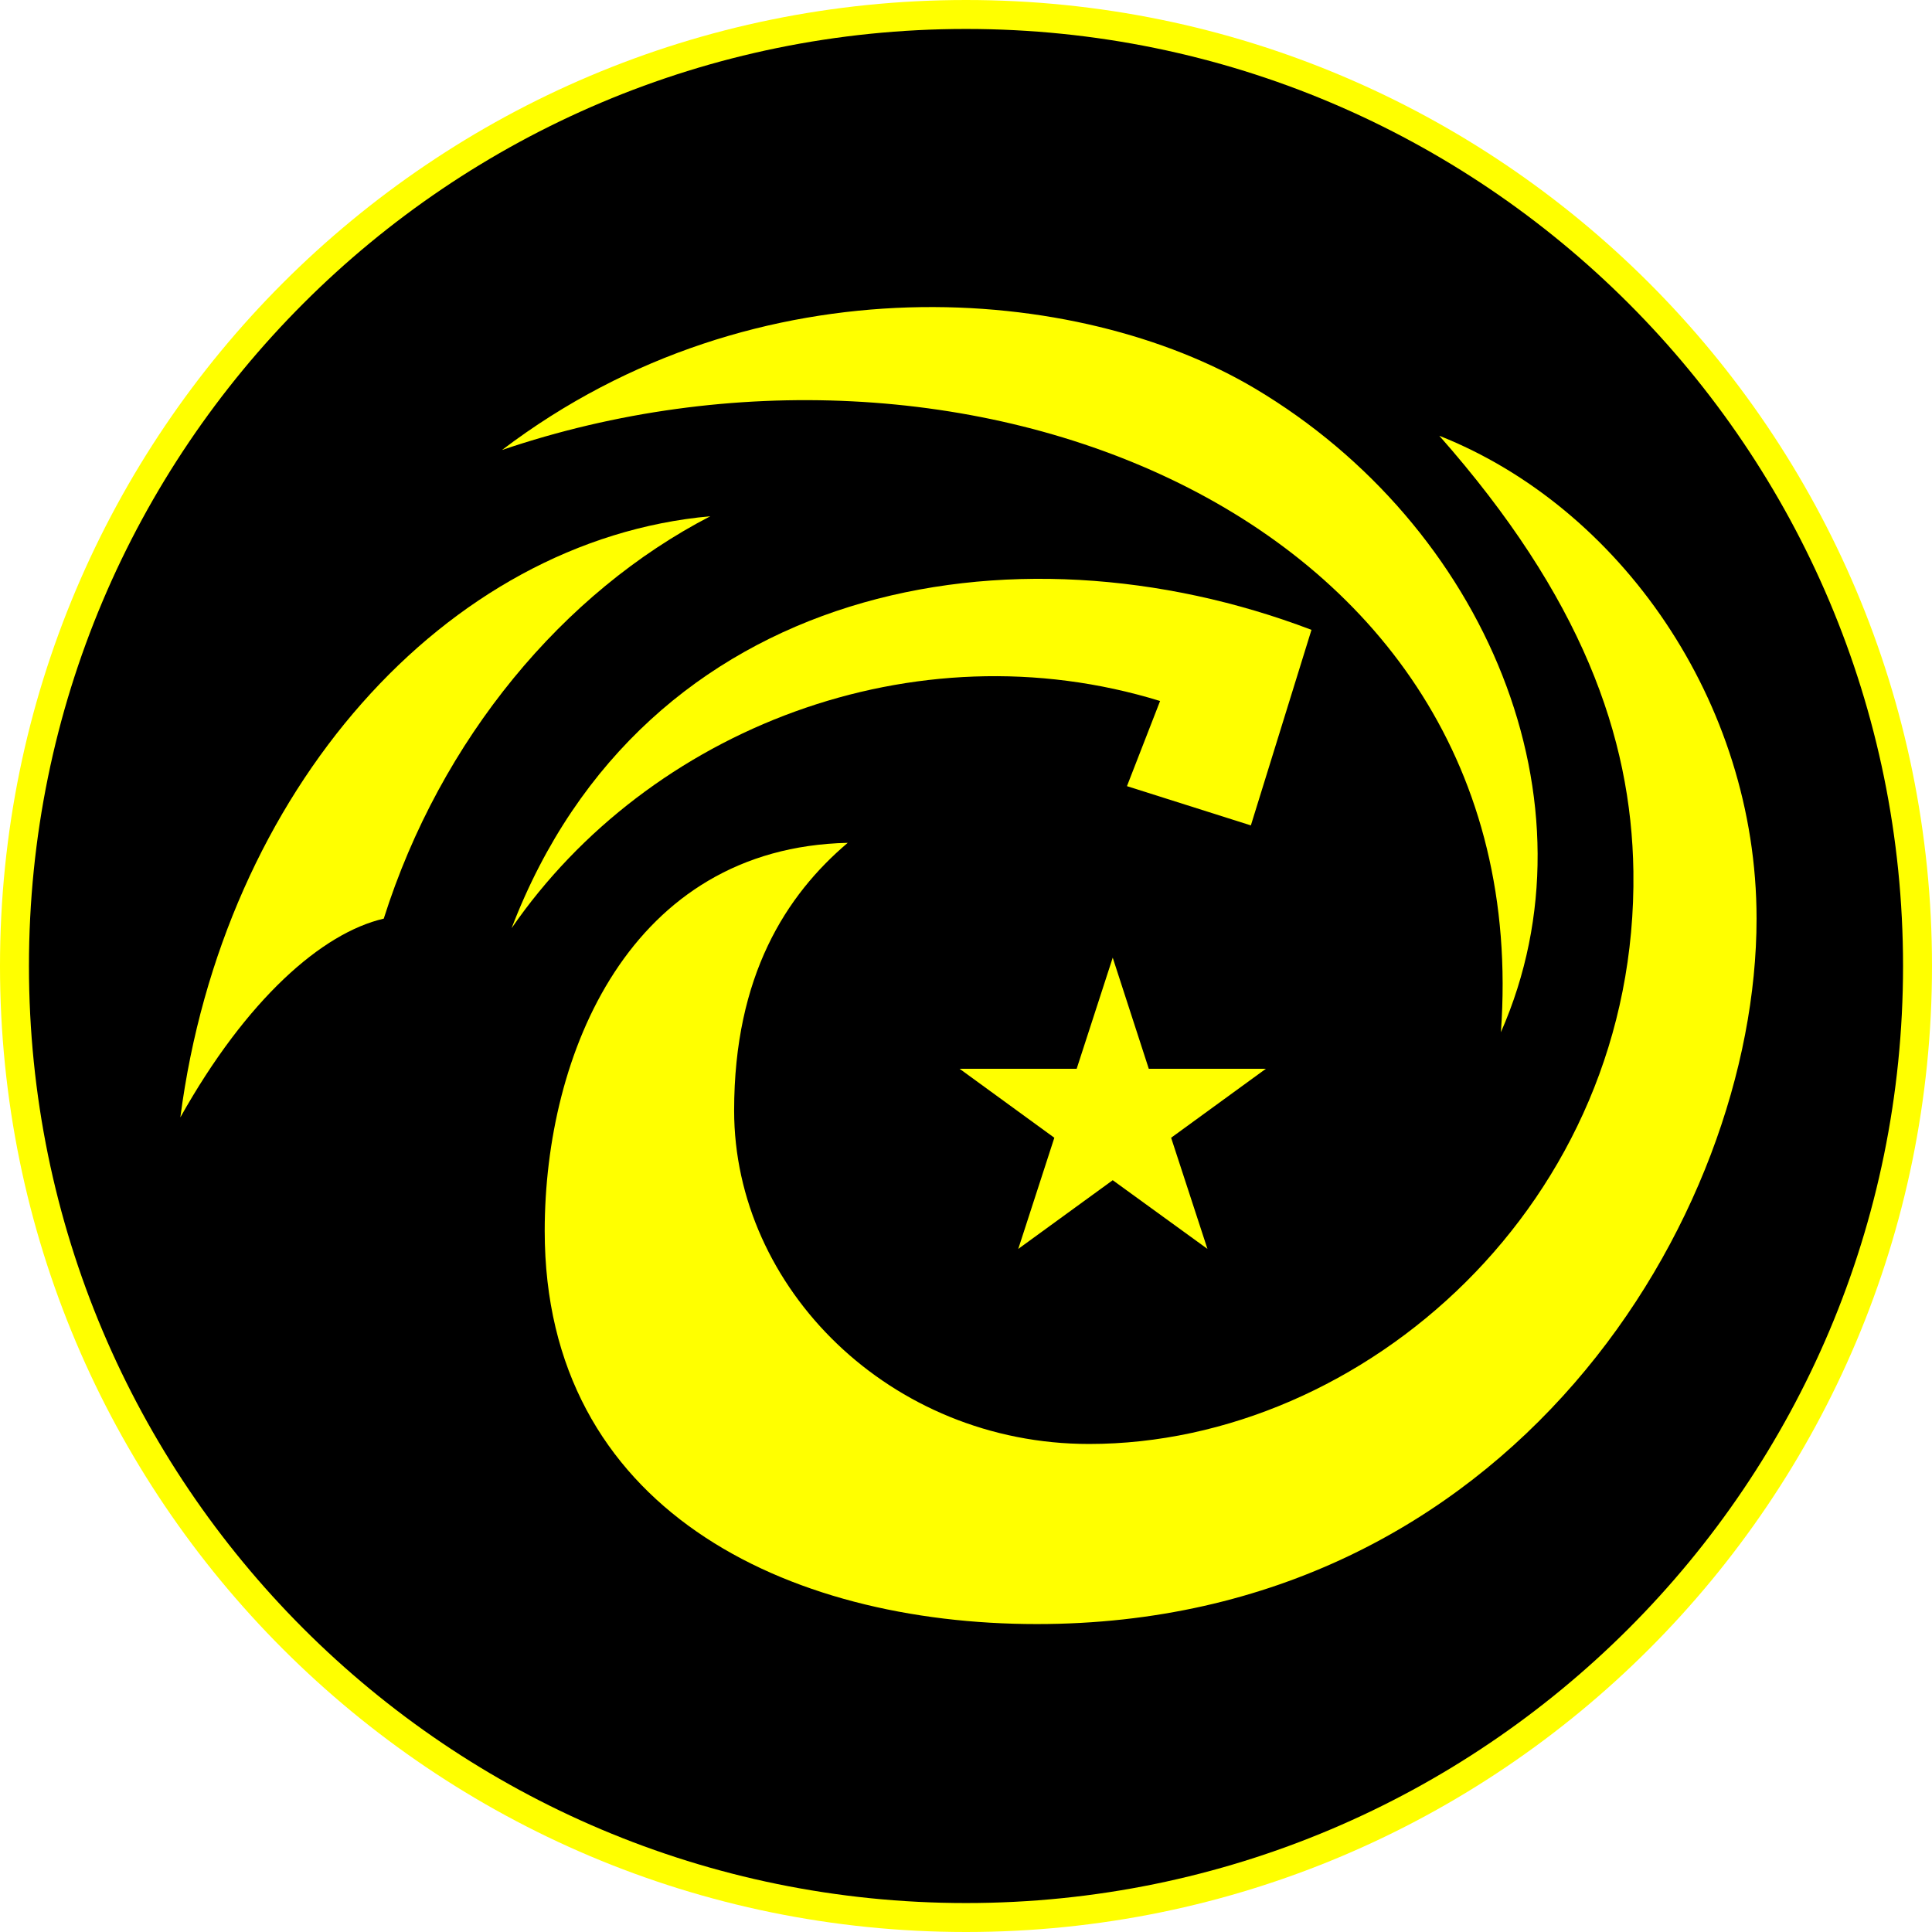
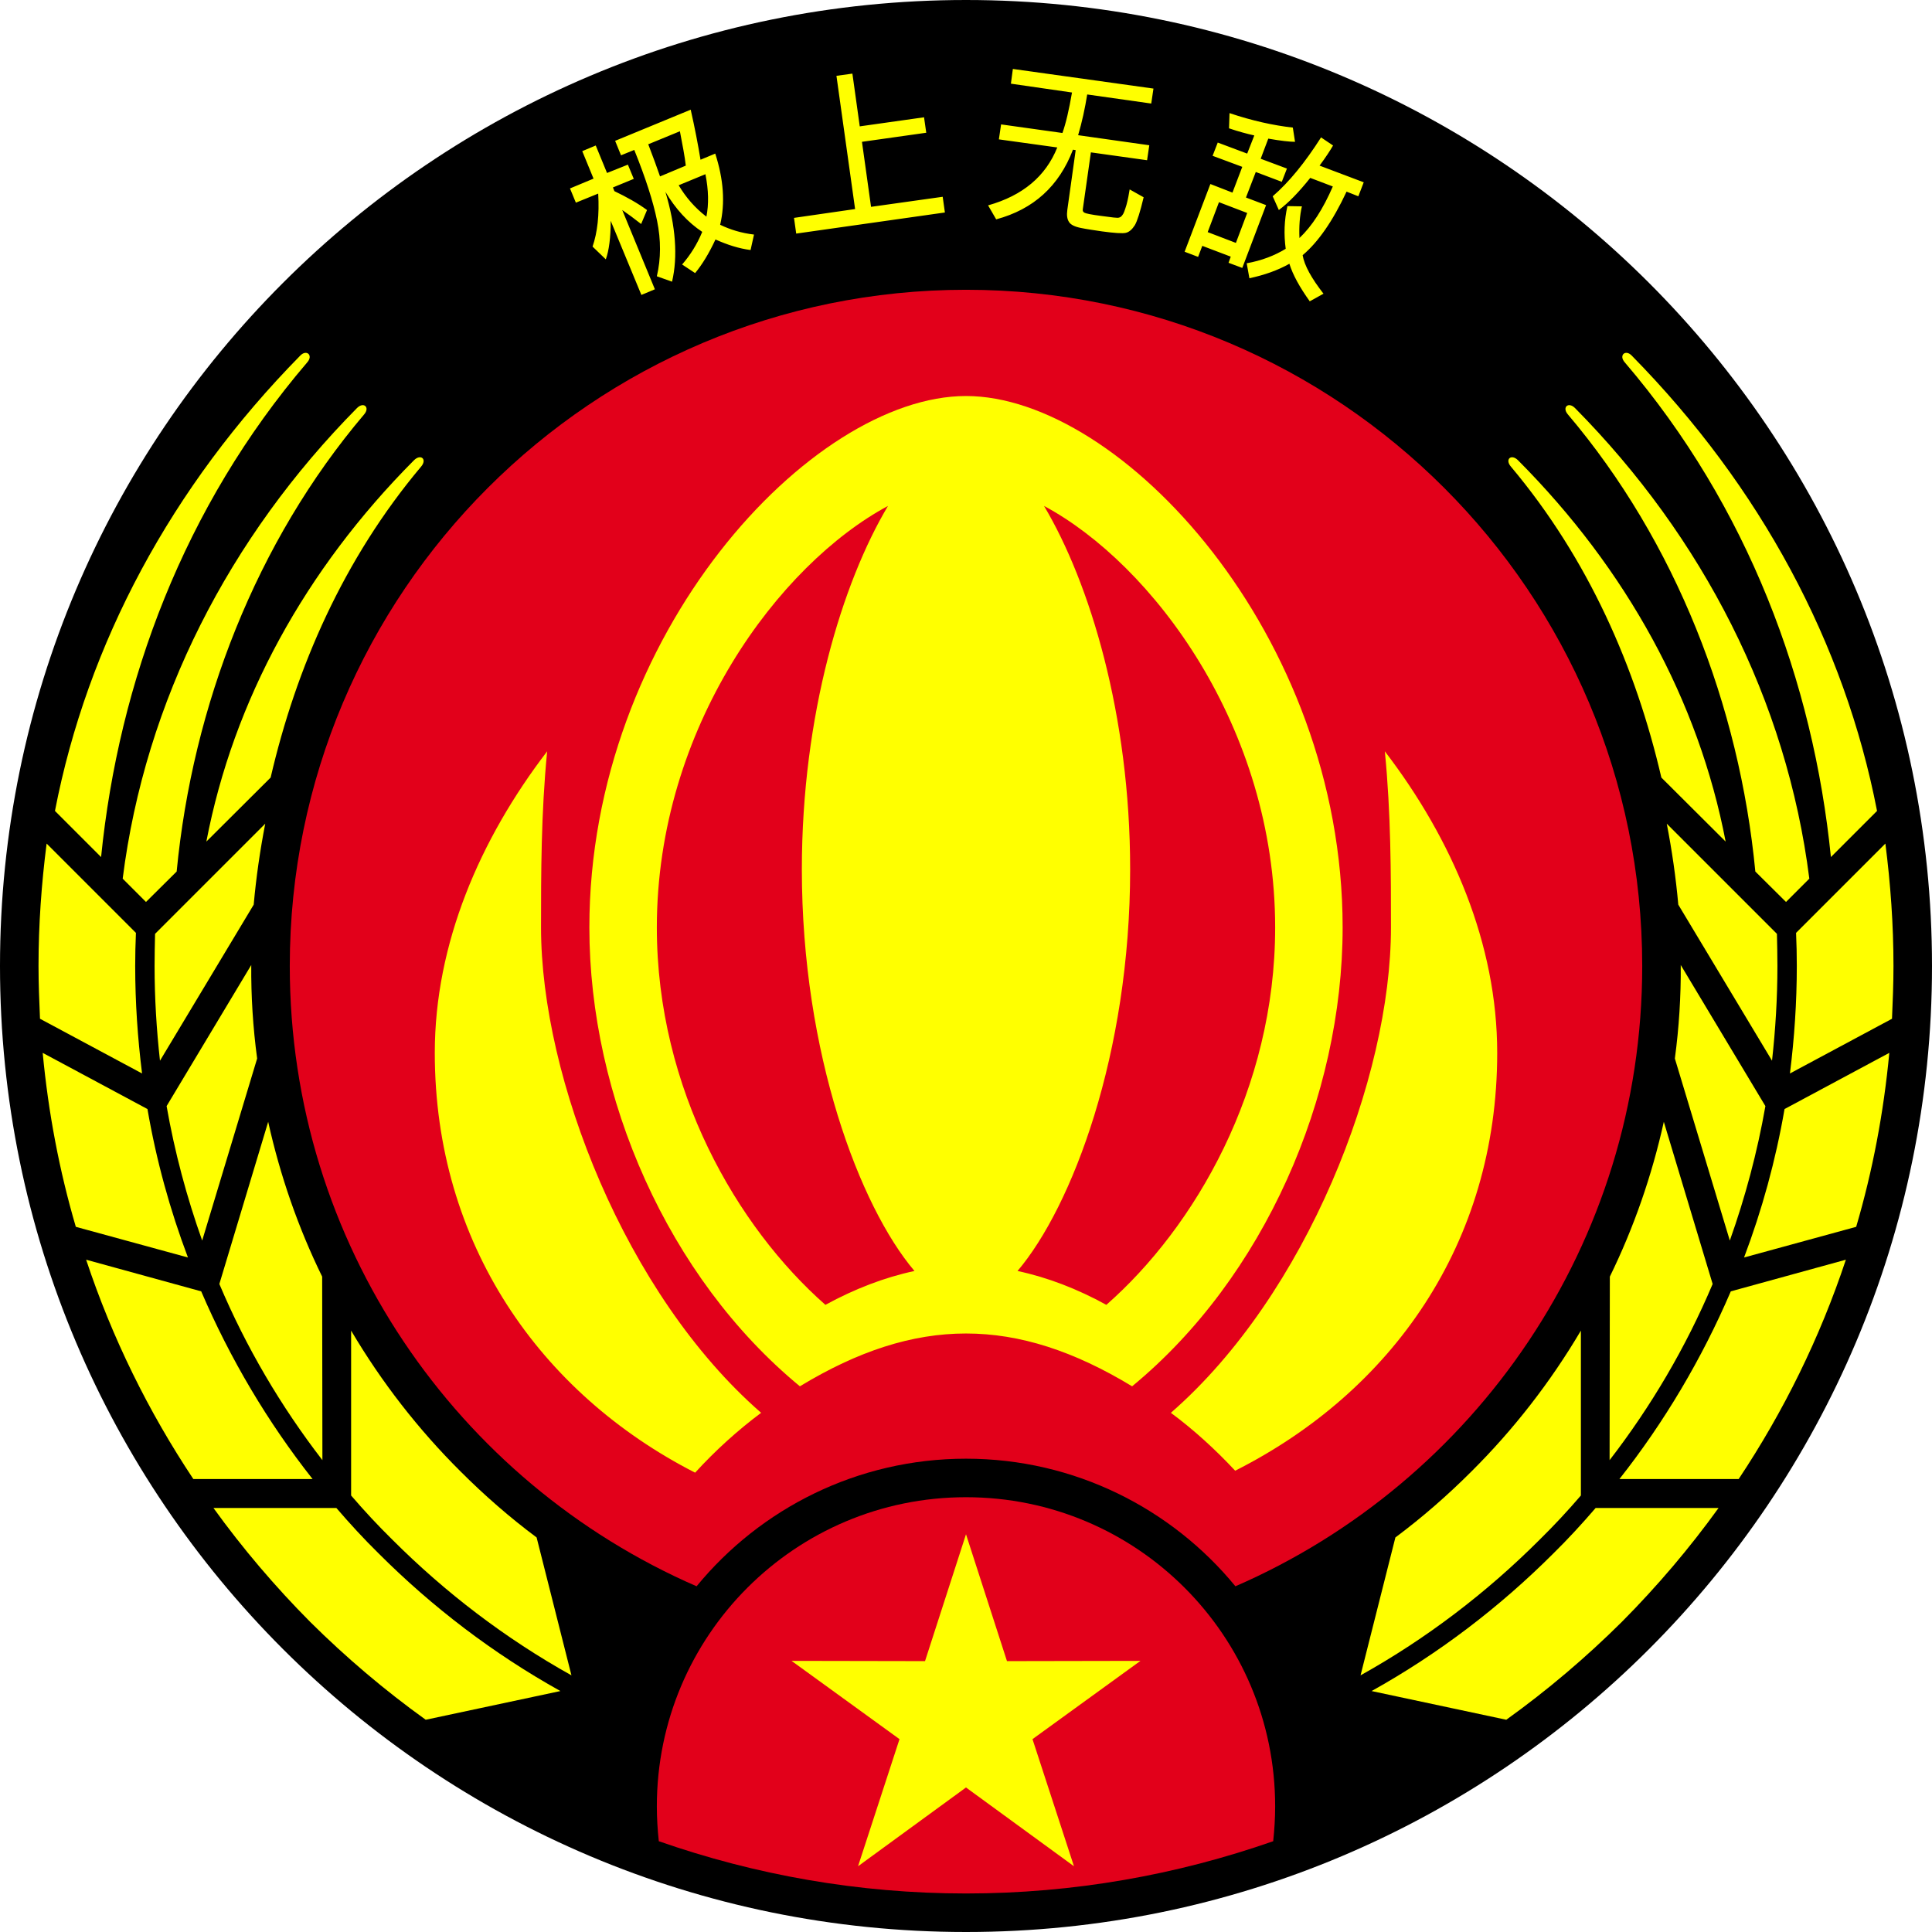
- <svg xmlns="http://www.w3.org/2000/svg" xml:space="preserve" width="7.874in" height="7.874in" version="1.1" style="clip-rule:evenodd;fill-rule:evenodd;image-rendering:optimizeQuality;shape-rendering:geometricPrecision;text-rendering:geometricPrecision" viewBox="0 0 7874.001 7874.001" id="svg4336">
-   <defs id="defs4338">
-     <style type="text/css" id="style4340">
-     .fil1 {fill:black}
-     .fil0 {fill:yellow}
+ <svg xmlns="http://www.w3.org/2000/svg" xml:space="preserve" width="7.874in" height="7.874in" version="1.1" style="clip-rule:evenodd;fill-rule:evenodd;image-rendering:optimizeQuality;shape-rendering:geometricPrecision;text-rendering:geometricPrecision" viewBox="0 0 7874.001 7874.001" id="svg8324">
+   <defs id="defs8326">
+     <style type="text/css" id="style8328">
+     .fil4 {fill:none}
+     .fil0 {fill:black}
+     .fil2 {fill:#E2001A}
+     .fil1 {fill:yellow}
+     .fil3 {fill:yellow;fill-rule:nonzero}
   </style>
  </defs>
  <g id="Layer_x0020_1" transform="translate(3937,-7063)">
-     <g id="_868159936">
-       <circle class="fil0" cy="11000" r="3937" id="circle4345" cx="0" style="fill:#ffff00" />
-       <circle class="fil1" cy="11000" r="3819" id="circle4347" cx="0" style="fill:#000000" />
-       <path class="fil0" d="m -482,10498 c -888,20 -1235,859 -1235,1582 0,1132 984,1602 2006,1602 1930,0 2933,-1659 2933,-2875 0,-887 -560,-1678 -1293,-1968 579,656 783,1225 791,1775 19,1351 -1100,2334 -2218,2334 -811,0 -1447,-636 -1447,-1359 0,-550 212,-878 463,-1091 z" id="path4349" style="fill:#ffff00" />
-       <path class="fil0" d="m -1891,8897 c 927,-315 1959,-259 2759,135 816,402 1390,1157 1312,2238 413,-939 -63,-2065 -1003,-2624 -714,-424 -2026,-540 -3068,251 z" id="path4351" style="fill:#ffff00" />
-       <path class="fil0" d="m -1852,10846 c 559,-811 1640,-1235 2643,-926 l -135,347 505,160 247,-797 C 193,9167 -1312,9437 -1852,10846 Z" id="path4353" style="fill:#ffff00" />
-       <path class="fil0" d="m -3202,11617 c 270,-482 578,-752 829,-810 232,-733 733,-1331 1331,-1640 -1080,97 -1987,1119 -2160,2450 z" id="path4355" style="fill:#ffff00" />
-       <polygon class="fil0" points="836,11700 984,12153 598,11873 213,12153 360,11700 -26,11419 451,11419 598,10966 745,11419 1222,11419 " id="polygon4357" style="fill:#ffff00" />
-     </g>
+     <circle class="fil0" cy="11000" r="3937" id="circle8332" cx="0" style="fill:#000000" />
+     <path class="fil1" d="m -2714,8513 c 26,-28 55,-2 29,27 -502,587 -768,1301 -840,2016 l -188,-188 c 132,-682 475,-1322 999,-1855 z m 232,213 c -520,526 -863,1191 -955,1918 l 95,95 125,-124 c 65,-676 324,-1344 764,-1863 25,-29 -2,-53 -29,-26 z m -901,2139 c -2,45 -3,90 -3,135 0,148 10,294 28,438 l -416,-223 c -3,-71 -6,-143 -6,-215 0,-169 12,-335 33,-499 l 364,364 z m 47,718 c 36,209 92,412 165,605 l -457,-125 c -67,-228 -112,-465 -135,-709 l 427,229 z m 219,743 c 118,275 271,533 454,765 l -486,0 c -183,-275 -331,-575 -437,-894 l 469,129 z m 551,883 c 55,64 112,126 172,185 219,219 468,409 741,561 l -549,117 c -167,-120 -325,-254 -471,-399 -143,-144 -275,-299 -394,-464 l 501,0 z m -290,-2789 c -21,108 -37,218 -47,330 l -382,636 c -14,-126 -22,-255 -22,-386 0,-44 1,-88 2,-131 l 449,-449 z m -57,576 c -1,127 7,255 24,381 l -224,742 c -63,-177 -112,-360 -145,-548 l 345,-575 z m 69,639 c 49,221 123,433 220,631 l 1,748 c -169,-219 -311,-460 -420,-718 l 199,-661 z m 338,851 c 124,210 274,403 446,574 97,97 200,187 310,269 l 142,562 c -269,-150 -514,-337 -730,-553 -58,-57 -114,-117 -168,-180 l 0,-672 z m -328,-2254 c 104,-448 297,-891 613,-1267 26,-30 -1,-54 -29,-26 -443,445 -736,980 -846,1554 l 262,-261 z" id="path8334" style="fill:#ffff00" />
+     <path class="fil1" d="m 2714,8513 c -26,-28 -55,-2 -29,27 502,587 768,1301 840,2016 l 188,-188 C 3581,9686 3238,9046 2714,8513 Z m -232,213 c 520,526 863,1191 955,1918 l -95,95 -125,-124 c -65,-676 -324,-1344 -764,-1863 -25,-29 2,-53 29,-26 z m 901,2139 c 2,45 3,90 3,135 0,148 -10,294 -28,438 l 416,-223 c 3,-71 6,-143 6,-215 0,-169 -12,-335 -33,-499 l -364,364 z m -47,718 c -36,209 -92,412 -165,605 l 457,-125 c 67,-228 112,-465 135,-709 l -427,229 z m -219,743 c -118,275 -271,533 -454,765 l 486,0 c 183,-275 331,-575 437,-894 l -469,129 z m -551,883 c -55,64 -112,126 -172,185 -219,219 -468,409 -741,561 l 549,117 c 167,-120 325,-254 471,-399 143,-144 275,-299 394,-464 l -501,0 z m 290,-2789 c 21,108 37,218 47,330 l 382,636 c 14,-126 22,-255 22,-386 0,-44 -1,-88 -2,-131 l -449,-449 z m 57,576 c 1,127 -7,255 -24,381 l 224,742 c 63,-177 112,-360 145,-548 l -345,-575 z m -69,639 c -49,221 -123,433 -220,631 l -1,748 c 169,-219 311,-460 420,-718 l -199,-661 z m -338,851 c -124,210 -274,403 -446,574 -97,97 -200,187 -310,269 l -142,562 c 269,-150 514,-337 730,-553 58,-57 114,-117 168,-180 l 0,-672 z m 328,-2254 c -104,-448 -297,-891 -613,-1267 -26,-30 1,-54 29,-26 443,445 736,980 846,1554 l -262,-261 z" id="path8336" style="fill:#ffff00" />
+     <path class="fil2" d="m 0,13165 c 696,0 1260,564 1260,1260 0,48 -3,95 -8,142 -392,137 -813,213 -1252,213 -439,0 -860,-76 -1252,-213 -5,-47 -8,-94 -8,-142 0,-696 564,-1260 1260,-1260 z" id="path8338" style="fill:#e2001a" />
+     <polygon class="fil1" points="271,14151 440,14669 0,14348 -440,14669 -271,14151 -711,13832 -167,13833 0,13316 167,13833 711,13832 " id="polygon8340" style="fill:#ffff00" />
+     <path class="fil3" d="m -1300,7919 -24,57 c -29,-23 -55,-42 -77,-57 l 133,323 -55,23 -125,-302 c 0,68 -7,121 -20,157 l -54,-52 c 20,-58 28,-130 23,-216 l -91,37 -24,-58 96,-40 -46,-112 55,-23 46,112 85,-34 24,58 -85,35 6,15 c 50,24 95,49 133,77 z m 436,100 -14,63 c -47,-6 -94,-21 -143,-43 -26,56 -54,102 -83,137 l -53,-35 c 33,-38 61,-82 82,-133 -59,-39 -109,-94 -150,-163 42,141 51,263 27,366 l -62,-22 c 17,-72 17,-148 1,-226 -16,-79 -47,-175 -93,-289 l -54,22 -24,-59 308,-127 c 17,75 30,143 40,204 l 60,-25 c 34,105 41,202 20,290 41,20 87,34 138,40 z m -302,-421 -129,53 c 20,52 36,96 48,131 l 105,-44 c -4,-36 -13,-83 -24,-140 z m 104,175 -109,45 c 29,49 66,92 113,128 10,-50 9,-108 -4,-173 z m 976,156 -606,86 -9,-64 249,-36 -76,-543 65,-9 30,215 262,-37 9,63 -262,37 37,265 292,-41 9,64 z m 810,-62 c -14,59 -26,97 -36,114 -11,17 -23,28 -37,31 -13,3 -46,1 -97,-6 -33,-5 -62,-9 -86,-14 -25,-5 -41,-13 -48,-24 -8,-12 -10,-28 -7,-50 l 34,-243 -11,-2 c -57,149 -161,243 -313,284 l -33,-57 c 142,-40 235,-119 282,-236 l -238,-33 9,-61 250,35 c 14,-39 27,-95 39,-165 l -249,-36 8,-60 573,80 -9,61 -261,-37 c -9,56 -21,112 -37,166 l 290,41 -9,61 -229,-32 -33,232 c -1,6 1,11 7,14 5,3 28,8 68,13 43,6 67,9 72,7 5,-1 10,-4 14,-10 5,-5 10,-19 17,-42 6,-22 10,-44 13,-63 l 57,32 z m 733,393 -56,31 c -41,-57 -69,-108 -83,-153 -48,27 -102,46 -163,59 l -11,-61 c 61,-11 113,-31 159,-59 -8,-59 -6,-117 7,-174 l 59,1 c -9,39 -12,82 -10,129 51,-48 96,-118 136,-210 l -92,-35 c -47,59 -89,102 -128,131 l -25,-56 c 67,-58 132,-138 197,-240 l 49,33 c -11,19 -29,47 -55,82 l 180,68 -22,57 -48,-19 c -56,120 -116,206 -179,259 7,42 36,94 85,157 z m -170,-456 -106,-40 -40,104 82,31 -97,256 -56,-21 9,-25 -116,-44 -17,45 -55,-21 105,-276 90,35 40,-105 -121,-45 21,-54 120,45 29,-74 c -31,-7 -65,-16 -103,-29 l 2,-62 c 92,31 178,50 258,59 l 9,58 c -21,0 -58,-4 -109,-13 l -31,82 107,40 -21,54 z m -187,249 46,-122 -115,-44 -46,122 115,44 z" id="path8342" style="fill:#ffff00;fill-rule:nonzero" />
+     <circle class="fil4" cy="11000" r="3898" id="circle8344" cx="0" style="fill:none" />
+     <path class="fil2" d="M 1098,13528 C 2073,13104 2756,12132 2756,11000 2756,9478 1522,8244 0,8244 c -1522,0 -2756,1234 -2756,2756 0,1132 683,2104 1658,2528 260,-317 656,-520 1098,-520 442,0 838,203 1098,520 z" id="path8346" style="fill:#e2001a" />
+     <path class="fil1" d="M 1535,10843 C 1535,9647 630,8677 0,8677 c -630,0 -1535,970 -1535,2166 0,691 320,1427 858,1870 473,-287 881,-287 1354,0 538,-443 858,-1179 858,-1870 z m -438,2214 c 636,-321 1068,-924 1068,-1703 0,-444 -183,-870 -458,-1229 25,253 25,502 25,718 0,613 -344,1496 -897,1978 93,69 181,149 262,236 z m -1932,-236 c -553,-482 -897,-1365 -897,-1978 0,-216 0,-465 25,-718 -275,359 -458,785 -458,1229 0,776 429,1388 1061,1711 83,-91 174,-173 269,-244 z m 262,-440 c 119,-65 241,-112 363,-138 -223,-263 -459,-885 -459,-1637 0,-630 165,-1169 351,-1481 -442,237 -942,902 -942,1718 0,660 328,1222 687,1538 z m 783,-138 c 122,26 244,73 362,138 360,-316 688,-878 688,-1538 0,-816 -500,-1481 -942,-1718 186,312 351,851 351,1481 0,752 -236,1374 -459,1637 z" id="path8348" style="fill:#ffff00" />
  </g>
</svg>
